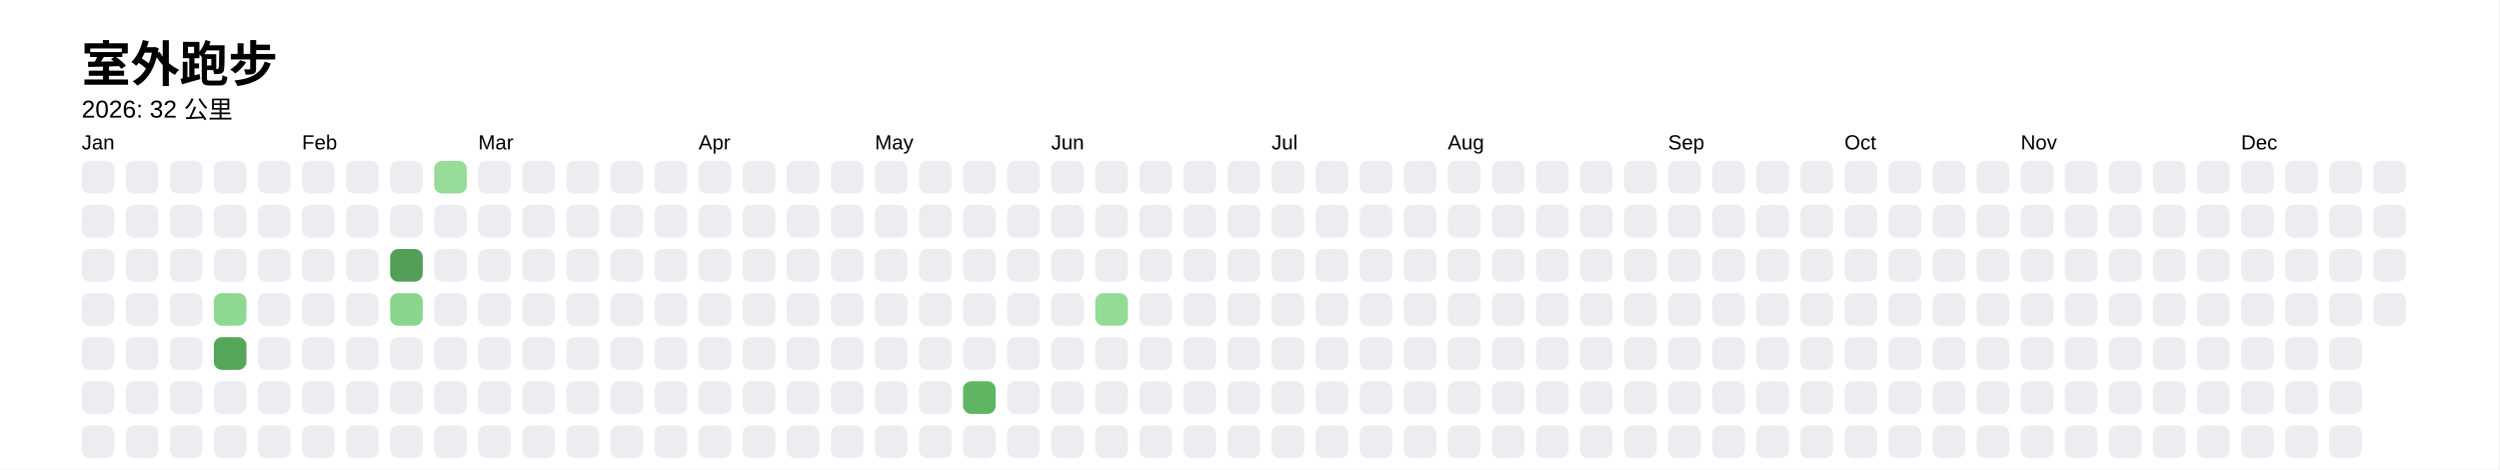
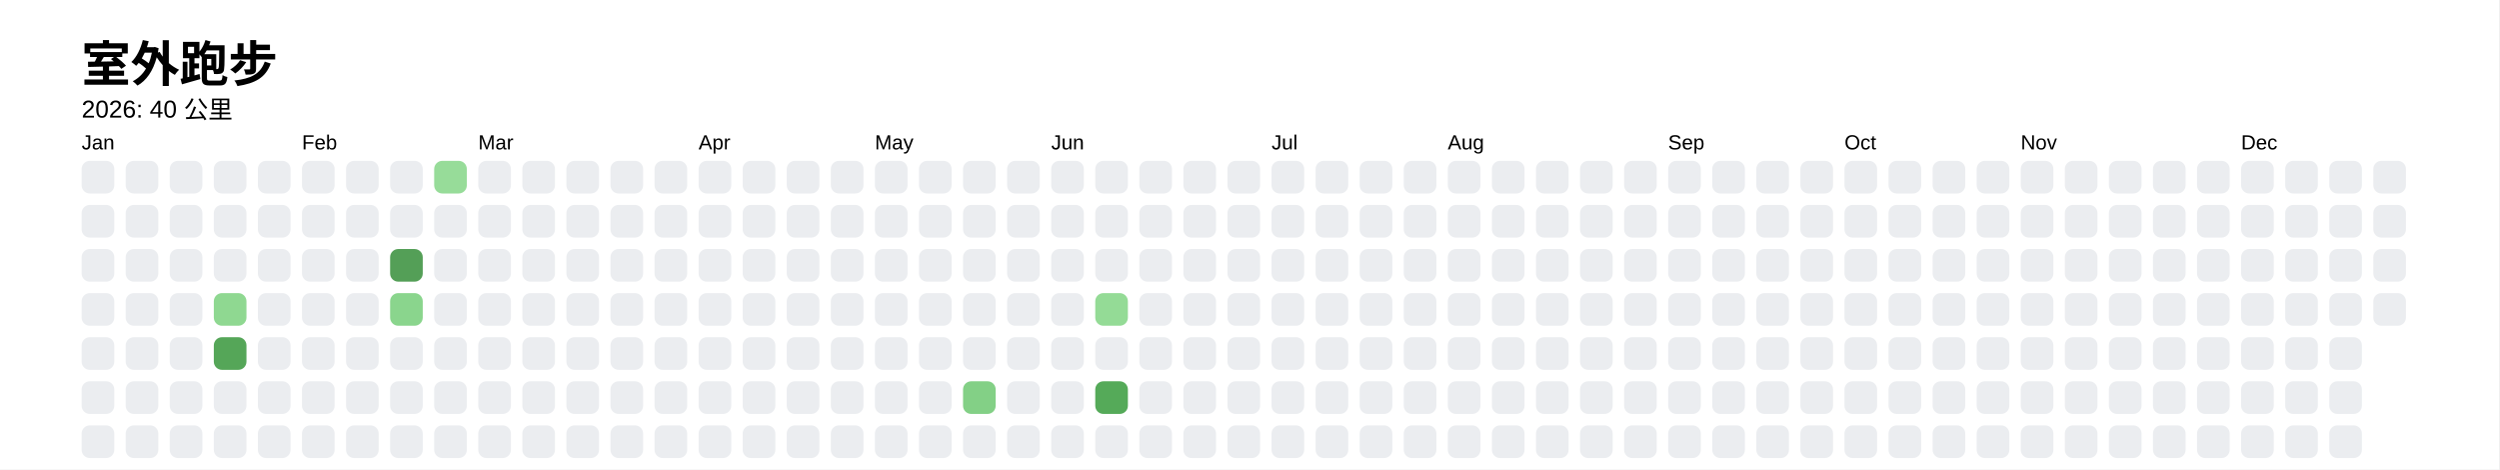
<svg xmlns="http://www.w3.org/2000/svg" baseProfile="full" height="57.5mm" version="1.1" viewBox="0,0,306.2,57.5" width="306.2mm">
  <defs />
  <rect fill="#FFFFFF" height="57.5" width="306.2" x="0" y="0" />
  <text fill="#000000" style="font-size:6px; font-family:Arial; font-weight:bold;" x="10" y="10">室外跑步</text>
-   <text fill="#000000" style="font-size:3px; font-family:Arial;" x="10" y="14.4">2026: 32 公里</text>
+   <text fill="#000000" style="font-size:3px; font-family:Arial;" x="10" y="14.4">2026: 40 公里</text>
  <text fill="#000000" style="font-size:2.5px; font-family:Arial" x="10" y="18.3">Jan</text>
  <rect fill="#EBEDF0" height="4" rx="1" ry="1" width="4" x="10" y="19.7" />
  <rect fill="#EBEDF0" height="4" rx="1" ry="1" width="4" x="10" y="25.1" />
  <rect fill="#EBEDF0" height="4" rx="1" ry="1" width="4" x="10" y="30.5" />
  <rect fill="#EBEDF0" height="4" rx="1" ry="1" width="4" x="10" y="35.9" />
  <rect fill="#EBEDF0" height="4" rx="1" ry="1" width="4" x="10" y="41.3" />
  <rect fill="#EBEDF0" height="4" rx="1" ry="1" width="4" x="10" y="46.7" />
  <rect fill="#EBEDF0" height="4" rx="1" ry="1" width="4" x="10" y="52.1" />
  <rect fill="#EBEDF0" height="4" rx="1" ry="1" width="4" x="15.4" y="19.7" />
  <rect fill="#EBEDF0" height="4" rx="1" ry="1" width="4" x="15.4" y="25.1" />
  <rect fill="#EBEDF0" height="4" rx="1" ry="1" width="4" x="15.4" y="30.5" />
  <rect fill="#EBEDF0" height="4" rx="1" ry="1" width="4" x="15.4" y="35.9" />
  <rect fill="#EBEDF0" height="4" rx="1" ry="1" width="4" x="15.4" y="41.3" />
  <rect fill="#EBEDF0" height="4" rx="1" ry="1" width="4" x="15.4" y="46.7" />
  <rect fill="#EBEDF0" height="4" rx="1" ry="1" width="4" x="15.4" y="52.1" />
  <rect fill="#EBEDF0" height="4" rx="1" ry="1" width="4" x="20.8" y="19.7" />
  <rect fill="#EBEDF0" height="4" rx="1" ry="1" width="4" x="20.8" y="25.1" />
  <rect fill="#EBEDF0" height="4" rx="1" ry="1" width="4" x="20.8" y="30.5" />
  <rect fill="#EBEDF0" height="4" rx="1" ry="1" width="4" x="20.8" y="35.9" />
  <rect fill="#EBEDF0" height="4" rx="1" ry="1" width="4" x="20.8" y="41.3" />
  <rect fill="#EBEDF0" height="4" rx="1" ry="1" width="4" x="20.8" y="46.7" />
  <rect fill="#EBEDF0" height="4" rx="1" ry="1" width="4" x="20.8" y="52.1" />
  <rect fill="#EBEDF0" height="4" rx="1" ry="1" width="4" x="26.2" y="19.7" />
  <rect fill="#EBEDF0" height="4" rx="1" ry="1" width="4" x="26.2" y="25.1" />
  <rect fill="#EBEDF0" height="4" rx="1" ry="1" width="4" x="26.2" y="30.5" />
  <rect fill="#8fd891" height="4" rx="1" ry="1" width="4" x="26.2" y="35.9" />
  <rect fill="#55a658" height="4" rx="1" ry="1" width="4" x="26.2" y="41.3" />
  <rect fill="#EBEDF0" height="4" rx="1" ry="1" width="4" x="26.2" y="46.7" />
  <rect fill="#EBEDF0" height="4" rx="1" ry="1" width="4" x="26.2" y="52.1" />
  <rect fill="#EBEDF0" height="4" rx="1" ry="1" width="4" x="31.6" y="19.7" />
  <rect fill="#EBEDF0" height="4" rx="1" ry="1" width="4" x="31.6" y="25.1" />
  <rect fill="#EBEDF0" height="4" rx="1" ry="1" width="4" x="31.6" y="30.5" />
  <rect fill="#EBEDF0" height="4" rx="1" ry="1" width="4" x="31.6" y="35.9" />
  <rect fill="#EBEDF0" height="4" rx="1" ry="1" width="4" x="31.6" y="41.3" />
  <rect fill="#EBEDF0" height="4" rx="1" ry="1" width="4" x="31.6" y="46.7" />
  <rect fill="#EBEDF0" height="4" rx="1" ry="1" width="4" x="31.6" y="52.1" />
  <text fill="#000000" style="font-size:2.5px; font-family:Arial" x="37.0" y="18.3">Feb</text>
  <rect fill="#EBEDF0" height="4" rx="1" ry="1" width="4" x="37.0" y="19.7" />
  <rect fill="#EBEDF0" height="4" rx="1" ry="1" width="4" x="37.0" y="25.1" />
  <rect fill="#EBEDF0" height="4" rx="1" ry="1" width="4" x="37.0" y="30.5" />
  <rect fill="#EBEDF0" height="4" rx="1" ry="1" width="4" x="37.0" y="35.9" />
  <rect fill="#EBEDF0" height="4" rx="1" ry="1" width="4" x="37.0" y="41.3" />
  <rect fill="#EBEDF0" height="4" rx="1" ry="1" width="4" x="37.0" y="46.7" />
  <rect fill="#EBEDF0" height="4" rx="1" ry="1" width="4" x="37.0" y="52.1" />
  <rect fill="#EBEDF0" height="4" rx="1" ry="1" width="4" x="42.4" y="19.7" />
  <rect fill="#EBEDF0" height="4" rx="1" ry="1" width="4" x="42.4" y="25.1" />
  <rect fill="#EBEDF0" height="4" rx="1" ry="1" width="4" x="42.4" y="30.5" />
  <rect fill="#EBEDF0" height="4" rx="1" ry="1" width="4" x="42.4" y="35.9" />
  <rect fill="#EBEDF0" height="4" rx="1" ry="1" width="4" x="42.4" y="41.3" />
  <rect fill="#EBEDF0" height="4" rx="1" ry="1" width="4" x="42.4" y="46.7" />
  <rect fill="#EBEDF0" height="4" rx="1" ry="1" width="4" x="42.4" y="52.1" />
  <rect fill="#EBEDF0" height="4" rx="1" ry="1" width="4" x="47.8" y="19.7" />
  <rect fill="#EBEDF0" height="4" rx="1" ry="1" width="4" x="47.8" y="25.1" />
  <rect fill="#549F57" height="4" rx="1" ry="1" width="4" x="47.8" y="30.5" />
  <rect fill="#8ad58d" height="4" rx="1" ry="1" width="4" x="47.8" y="35.9" />
  <rect fill="#EBEDF0" height="4" rx="1" ry="1" width="4" x="47.8" y="41.3" />
  <rect fill="#EBEDF0" height="4" rx="1" ry="1" width="4" x="47.8" y="46.7" />
  <rect fill="#EBEDF0" height="4" rx="1" ry="1" width="4" x="47.8" y="52.1" />
  <rect fill="#97dc99" height="4" rx="1" ry="1" width="4" x="53.2" y="19.7" />
  <rect fill="#EBEDF0" height="4" rx="1" ry="1" width="4" x="53.2" y="25.1" />
  <rect fill="#EBEDF0" height="4" rx="1" ry="1" width="4" x="53.2" y="30.5" />
  <rect fill="#EBEDF0" height="4" rx="1" ry="1" width="4" x="53.2" y="35.9" />
  <rect fill="#EBEDF0" height="4" rx="1" ry="1" width="4" x="53.2" y="41.3" />
  <rect fill="#EBEDF0" height="4" rx="1" ry="1" width="4" x="53.2" y="46.7" />
  <rect fill="#EBEDF0" height="4" rx="1" ry="1" width="4" x="53.2" y="52.1" />
  <text fill="#000000" style="font-size:2.5px; font-family:Arial" x="58.6" y="18.3">Mar</text>
  <rect fill="#EBEDF0" height="4" rx="1" ry="1" width="4" x="58.6" y="19.7" />
  <rect fill="#EBEDF0" height="4" rx="1" ry="1" width="4" x="58.6" y="25.1" />
  <rect fill="#EBEDF0" height="4" rx="1" ry="1" width="4" x="58.6" y="30.5" />
  <rect fill="#EBEDF0" height="4" rx="1" ry="1" width="4" x="58.6" y="35.9" />
  <rect fill="#EBEDF0" height="4" rx="1" ry="1" width="4" x="58.6" y="41.3" />
  <rect fill="#EBEDF0" height="4" rx="1" ry="1" width="4" x="58.6" y="46.7" />
  <rect fill="#EBEDF0" height="4" rx="1" ry="1" width="4" x="58.6" y="52.1" />
  <rect fill="#EBEDF0" height="4" rx="1" ry="1" width="4" x="64" y="19.7" />
  <rect fill="#EBEDF0" height="4" rx="1" ry="1" width="4" x="64" y="25.1" />
  <rect fill="#EBEDF0" height="4" rx="1" ry="1" width="4" x="64" y="30.5" />
  <rect fill="#EBEDF0" height="4" rx="1" ry="1" width="4" x="64" y="35.9" />
  <rect fill="#EBEDF0" height="4" rx="1" ry="1" width="4" x="64" y="41.3" />
  <rect fill="#EBEDF0" height="4" rx="1" ry="1" width="4" x="64" y="46.7" />
  <rect fill="#EBEDF0" height="4" rx="1" ry="1" width="4" x="64" y="52.1" />
  <rect fill="#EBEDF0" height="4" rx="1" ry="1" width="4" x="69.4" y="19.7" />
  <rect fill="#EBEDF0" height="4" rx="1" ry="1" width="4" x="69.4" y="25.1" />
  <rect fill="#EBEDF0" height="4" rx="1" ry="1" width="4" x="69.4" y="30.5" />
  <rect fill="#EBEDF0" height="4" rx="1" ry="1" width="4" x="69.4" y="35.9" />
  <rect fill="#EBEDF0" height="4" rx="1" ry="1" width="4" x="69.4" y="41.3" />
  <rect fill="#EBEDF0" height="4" rx="1" ry="1" width="4" x="69.4" y="46.7" />
  <rect fill="#EBEDF0" height="4" rx="1" ry="1" width="4" x="69.4" y="52.1" />
  <rect fill="#EBEDF0" height="4" rx="1" ry="1" width="4" x="74.8" y="19.7" />
  <rect fill="#EBEDF0" height="4" rx="1" ry="1" width="4" x="74.8" y="25.1" />
  <rect fill="#EBEDF0" height="4" rx="1" ry="1" width="4" x="74.8" y="30.5" />
  <rect fill="#EBEDF0" height="4" rx="1" ry="1" width="4" x="74.8" y="35.9" />
  <rect fill="#EBEDF0" height="4" rx="1" ry="1" width="4" x="74.8" y="41.3" />
  <rect fill="#EBEDF0" height="4" rx="1" ry="1" width="4" x="74.8" y="46.7" />
  <rect fill="#EBEDF0" height="4" rx="1" ry="1" width="4" x="74.8" y="52.1" />
  <rect fill="#EBEDF0" height="4" rx="1" ry="1" width="4" x="80.2" y="19.7" />
  <rect fill="#EBEDF0" height="4" rx="1" ry="1" width="4" x="80.2" y="25.1" />
  <rect fill="#EBEDF0" height="4" rx="1" ry="1" width="4" x="80.2" y="30.5" />
  <rect fill="#EBEDF0" height="4" rx="1" ry="1" width="4" x="80.2" y="35.9" />
  <rect fill="#EBEDF0" height="4" rx="1" ry="1" width="4" x="80.2" y="41.3" />
  <rect fill="#EBEDF0" height="4" rx="1" ry="1" width="4" x="80.2" y="46.7" />
  <rect fill="#EBEDF0" height="4" rx="1" ry="1" width="4" x="80.2" y="52.1" />
  <text fill="#000000" style="font-size:2.5px; font-family:Arial" x="85.6" y="18.3">Apr</text>
  <rect fill="#EBEDF0" height="4" rx="1" ry="1" width="4" x="85.6" y="19.7" />
  <rect fill="#EBEDF0" height="4" rx="1" ry="1" width="4" x="85.6" y="25.1" />
  <rect fill="#EBEDF0" height="4" rx="1" ry="1" width="4" x="85.6" y="30.5" />
  <rect fill="#EBEDF0" height="4" rx="1" ry="1" width="4" x="85.6" y="35.9" />
  <rect fill="#EBEDF0" height="4" rx="1" ry="1" width="4" x="85.6" y="41.3" />
  <rect fill="#EBEDF0" height="4" rx="1" ry="1" width="4" x="85.6" y="46.7" />
  <rect fill="#EBEDF0" height="4" rx="1" ry="1" width="4" x="85.6" y="52.1" />
  <rect fill="#EBEDF0" height="4" rx="1" ry="1" width="4" x="91" y="19.7" />
  <rect fill="#EBEDF0" height="4" rx="1" ry="1" width="4" x="91" y="25.1" />
  <rect fill="#EBEDF0" height="4" rx="1" ry="1" width="4" x="91" y="30.5" />
  <rect fill="#EBEDF0" height="4" rx="1" ry="1" width="4" x="91" y="35.9" />
  <rect fill="#EBEDF0" height="4" rx="1" ry="1" width="4" x="91" y="41.3" />
  <rect fill="#EBEDF0" height="4" rx="1" ry="1" width="4" x="91" y="46.7" />
  <rect fill="#EBEDF0" height="4" rx="1" ry="1" width="4" x="91" y="52.1" />
  <rect fill="#EBEDF0" height="4" rx="1" ry="1" width="4" x="96.4" y="19.7" />
  <rect fill="#EBEDF0" height="4" rx="1" ry="1" width="4" x="96.4" y="25.1" />
  <rect fill="#EBEDF0" height="4" rx="1" ry="1" width="4" x="96.4" y="30.5" />
  <rect fill="#EBEDF0" height="4" rx="1" ry="1" width="4" x="96.4" y="35.9" />
  <rect fill="#EBEDF0" height="4" rx="1" ry="1" width="4" x="96.4" y="41.3" />
  <rect fill="#EBEDF0" height="4" rx="1" ry="1" width="4" x="96.4" y="46.7" />
  <rect fill="#EBEDF0" height="4" rx="1" ry="1" width="4" x="96.4" y="52.1" />
  <rect fill="#EBEDF0" height="4" rx="1" ry="1" width="4" x="101.8" y="19.7" />
  <rect fill="#EBEDF0" height="4" rx="1" ry="1" width="4" x="101.8" y="25.1" />
  <rect fill="#EBEDF0" height="4" rx="1" ry="1" width="4" x="101.8" y="30.5" />
  <rect fill="#EBEDF0" height="4" rx="1" ry="1" width="4" x="101.8" y="35.9" />
  <rect fill="#EBEDF0" height="4" rx="1" ry="1" width="4" x="101.8" y="41.3" />
  <rect fill="#EBEDF0" height="4" rx="1" ry="1" width="4" x="101.8" y="46.7" />
  <rect fill="#EBEDF0" height="4" rx="1" ry="1" width="4" x="101.8" y="52.1" />
  <text fill="#000000" style="font-size:2.5px; font-family:Arial" x="107.2" y="18.3">May</text>
  <rect fill="#EBEDF0" height="4" rx="1" ry="1" width="4" x="107.2" y="19.7" />
  <rect fill="#EBEDF0" height="4" rx="1" ry="1" width="4" x="107.2" y="25.1" />
  <rect fill="#EBEDF0" height="4" rx="1" ry="1" width="4" x="107.2" y="30.5" />
  <rect fill="#EBEDF0" height="4" rx="1" ry="1" width="4" x="107.2" y="35.9" />
  <rect fill="#EBEDF0" height="4" rx="1" ry="1" width="4" x="107.2" y="41.3" />
  <rect fill="#EBEDF0" height="4" rx="1" ry="1" width="4" x="107.2" y="46.7" />
  <rect fill="#EBEDF0" height="4" rx="1" ry="1" width="4" x="107.2" y="52.1" />
  <rect fill="#EBEDF0" height="4" rx="1" ry="1" width="4" x="112.6" y="19.7" />
  <rect fill="#EBEDF0" height="4" rx="1" ry="1" width="4" x="112.6" y="25.1" />
  <rect fill="#EBEDF0" height="4" rx="1" ry="1" width="4" x="112.6" y="30.5" />
  <rect fill="#EBEDF0" height="4" rx="1" ry="1" width="4" x="112.6" y="35.9" />
  <rect fill="#EBEDF0" height="4" rx="1" ry="1" width="4" x="112.6" y="41.3" />
  <rect fill="#EBEDF0" height="4" rx="1" ry="1" width="4" x="112.6" y="46.7" />
  <rect fill="#EBEDF0" height="4" rx="1" ry="1" width="4" x="112.6" y="52.1" />
  <rect fill="#EBEDF0" height="4" rx="1" ry="1" width="4" x="118" y="19.7" />
  <rect fill="#EBEDF0" height="4" rx="1" ry="1" width="4" x="118" y="25.1" />
  <rect fill="#EBEDF0" height="4" rx="1" ry="1" width="4" x="118" y="30.5" />
  <rect fill="#EBEDF0" height="4" rx="1" ry="1" width="4" x="118" y="35.9" />
  <rect fill="#EBEDF0" height="4" rx="1" ry="1" width="4" x="118" y="41.3" />
-   <rect fill="#5eb663" height="4" rx="1" ry="1" width="4" x="118" y="46.7" />
+   <rect fill="#83d086" height="4" rx="1" ry="1" width="4" x="118" y="46.7" />
  <rect fill="#EBEDF0" height="4" rx="1" ry="1" width="4" x="118" y="52.1" />
  <rect fill="#EBEDF0" height="4" rx="1" ry="1" width="4" x="123.4" y="19.7" />
  <rect fill="#EBEDF0" height="4" rx="1" ry="1" width="4" x="123.4" y="25.1" />
  <rect fill="#EBEDF0" height="4" rx="1" ry="1" width="4" x="123.4" y="30.5" />
  <rect fill="#EBEDF0" height="4" rx="1" ry="1" width="4" x="123.4" y="35.9" />
  <rect fill="#EBEDF0" height="4" rx="1" ry="1" width="4" x="123.4" y="41.3" />
  <rect fill="#EBEDF0" height="4" rx="1" ry="1" width="4" x="123.4" y="46.7" />
  <rect fill="#EBEDF0" height="4" rx="1" ry="1" width="4" x="123.4" y="52.1" />
  <text fill="#000000" style="font-size:2.5px; font-family:Arial" x="128.8" y="18.3">Jun</text>
  <rect fill="#EBEDF0" height="4" rx="1" ry="1" width="4" x="128.8" y="19.7" />
  <rect fill="#EBEDF0" height="4" rx="1" ry="1" width="4" x="128.8" y="25.1" />
  <rect fill="#EBEDF0" height="4" rx="1" ry="1" width="4" x="128.8" y="30.5" />
  <rect fill="#EBEDF0" height="4" rx="1" ry="1" width="4" x="128.8" y="35.9" />
  <rect fill="#EBEDF0" height="4" rx="1" ry="1" width="4" x="128.8" y="41.3" />
  <rect fill="#EBEDF0" height="4" rx="1" ry="1" width="4" x="128.8" y="46.7" />
  <rect fill="#EBEDF0" height="4" rx="1" ry="1" width="4" x="128.8" y="52.1" />
  <rect fill="#EBEDF0" height="4" rx="1" ry="1" width="4" x="134.2" y="19.7" />
  <rect fill="#EBEDF0" height="4" rx="1" ry="1" width="4" x="134.2" y="25.1" />
  <rect fill="#EBEDF0" height="4" rx="1" ry="1" width="4" x="134.2" y="30.5" />
  <rect fill="#94db96" height="4" rx="1" ry="1" width="4" x="134.2" y="35.9" />
  <rect fill="#EBEDF0" height="4" rx="1" ry="1" width="4" x="134.2" y="41.3" />
-   <rect fill="#EBEDF0" height="4" rx="1" ry="1" width="4" x="134.2" y="46.7" />
+   <rect fill="#55aa59" height="4" rx="1" ry="1" width="4" x="134.2" y="46.7" />
  <rect fill="#EBEDF0" height="4" rx="1" ry="1" width="4" x="134.2" y="52.1" />
  <rect fill="#EBEDF0" height="4" rx="1" ry="1" width="4" x="139.6" y="19.7" />
  <rect fill="#EBEDF0" height="4" rx="1" ry="1" width="4" x="139.6" y="25.1" />
  <rect fill="#EBEDF0" height="4" rx="1" ry="1" width="4" x="139.6" y="30.5" />
  <rect fill="#EBEDF0" height="4" rx="1" ry="1" width="4" x="139.6" y="35.9" />
  <rect fill="#EBEDF0" height="4" rx="1" ry="1" width="4" x="139.6" y="41.3" />
  <rect fill="#EBEDF0" height="4" rx="1" ry="1" width="4" x="139.6" y="46.7" />
  <rect fill="#EBEDF0" height="4" rx="1" ry="1" width="4" x="139.6" y="52.1" />
  <rect fill="#EBEDF0" height="4" rx="1" ry="1" width="4" x="145" y="19.7" />
  <rect fill="#EBEDF0" height="4" rx="1" ry="1" width="4" x="145" y="25.1" />
  <rect fill="#EBEDF0" height="4" rx="1" ry="1" width="4" x="145" y="30.5" />
  <rect fill="#EBEDF0" height="4" rx="1" ry="1" width="4" x="145" y="35.9" />
  <rect fill="#EBEDF0" height="4" rx="1" ry="1" width="4" x="145" y="41.3" />
  <rect fill="#EBEDF0" height="4" rx="1" ry="1" width="4" x="145" y="46.7" />
  <rect fill="#EBEDF0" height="4" rx="1" ry="1" width="4" x="145" y="52.1" />
  <rect fill="#EBEDF0" height="4" rx="1" ry="1" width="4" x="150.4" y="19.7" />
  <rect fill="#EBEDF0" height="4" rx="1" ry="1" width="4" x="150.4" y="25.1" />
  <rect fill="#EBEDF0" height="4" rx="1" ry="1" width="4" x="150.4" y="30.5" />
  <rect fill="#EBEDF0" height="4" rx="1" ry="1" width="4" x="150.4" y="35.9" />
  <rect fill="#EBEDF0" height="4" rx="1" ry="1" width="4" x="150.4" y="41.3" />
  <rect fill="#EBEDF0" height="4" rx="1" ry="1" width="4" x="150.4" y="46.7" />
  <rect fill="#EBEDF0" height="4" rx="1" ry="1" width="4" x="150.4" y="52.1" />
  <text fill="#000000" style="font-size:2.5px; font-family:Arial" x="155.8" y="18.3">Jul</text>
  <rect fill="#EBEDF0" height="4" rx="1" ry="1" width="4" x="155.8" y="19.7" />
  <rect fill="#EBEDF0" height="4" rx="1" ry="1" width="4" x="155.8" y="25.1" />
  <rect fill="#EBEDF0" height="4" rx="1" ry="1" width="4" x="155.8" y="30.5" />
  <rect fill="#EBEDF0" height="4" rx="1" ry="1" width="4" x="155.8" y="35.9" />
  <rect fill="#EBEDF0" height="4" rx="1" ry="1" width="4" x="155.8" y="41.3" />
  <rect fill="#EBEDF0" height="4" rx="1" ry="1" width="4" x="155.8" y="46.7" />
  <rect fill="#EBEDF0" height="4" rx="1" ry="1" width="4" x="155.8" y="52.1" />
  <rect fill="#EBEDF0" height="4" rx="1" ry="1" width="4" x="161.2" y="19.7" />
  <rect fill="#EBEDF0" height="4" rx="1" ry="1" width="4" x="161.2" y="25.1" />
  <rect fill="#EBEDF0" height="4" rx="1" ry="1" width="4" x="161.2" y="30.5" />
  <rect fill="#EBEDF0" height="4" rx="1" ry="1" width="4" x="161.2" y="35.9" />
  <rect fill="#EBEDF0" height="4" rx="1" ry="1" width="4" x="161.2" y="41.3" />
  <rect fill="#EBEDF0" height="4" rx="1" ry="1" width="4" x="161.2" y="46.7" />
  <rect fill="#EBEDF0" height="4" rx="1" ry="1" width="4" x="161.2" y="52.1" />
  <rect fill="#EBEDF0" height="4" rx="1" ry="1" width="4" x="166.6" y="19.7" />
  <rect fill="#EBEDF0" height="4" rx="1" ry="1" width="4" x="166.6" y="25.1" />
  <rect fill="#EBEDF0" height="4" rx="1" ry="1" width="4" x="166.6" y="30.5" />
  <rect fill="#EBEDF0" height="4" rx="1" ry="1" width="4" x="166.6" y="35.9" />
  <rect fill="#EBEDF0" height="4" rx="1" ry="1" width="4" x="166.6" y="41.3" />
  <rect fill="#EBEDF0" height="4" rx="1" ry="1" width="4" x="166.6" y="46.7" />
  <rect fill="#EBEDF0" height="4" rx="1" ry="1" width="4" x="166.6" y="52.1" />
  <rect fill="#EBEDF0" height="4" rx="1" ry="1" width="4" x="172" y="19.7" />
  <rect fill="#EBEDF0" height="4" rx="1" ry="1" width="4" x="172" y="25.1" />
  <rect fill="#EBEDF0" height="4" rx="1" ry="1" width="4" x="172" y="30.5" />
  <rect fill="#EBEDF0" height="4" rx="1" ry="1" width="4" x="172" y="35.9" />
  <rect fill="#EBEDF0" height="4" rx="1" ry="1" width="4" x="172" y="41.3" />
  <rect fill="#EBEDF0" height="4" rx="1" ry="1" width="4" x="172" y="46.7" />
  <rect fill="#EBEDF0" height="4" rx="1" ry="1" width="4" x="172" y="52.1" />
  <text fill="#000000" style="font-size:2.5px; font-family:Arial" x="177.4" y="18.3">Aug</text>
  <rect fill="#EBEDF0" height="4" rx="1" ry="1" width="4" x="177.4" y="19.7" />
  <rect fill="#EBEDF0" height="4" rx="1" ry="1" width="4" x="177.4" y="25.1" />
  <rect fill="#EBEDF0" height="4" rx="1" ry="1" width="4" x="177.4" y="30.5" />
  <rect fill="#EBEDF0" height="4" rx="1" ry="1" width="4" x="177.4" y="35.9" />
  <rect fill="#EBEDF0" height="4" rx="1" ry="1" width="4" x="177.4" y="41.3" />
  <rect fill="#EBEDF0" height="4" rx="1" ry="1" width="4" x="177.4" y="46.7" />
  <rect fill="#EBEDF0" height="4" rx="1" ry="1" width="4" x="177.4" y="52.1" />
  <rect fill="#EBEDF0" height="4" rx="1" ry="1" width="4" x="182.8" y="19.7" />
  <rect fill="#EBEDF0" height="4" rx="1" ry="1" width="4" x="182.8" y="25.1" />
  <rect fill="#EBEDF0" height="4" rx="1" ry="1" width="4" x="182.8" y="30.5" />
  <rect fill="#EBEDF0" height="4" rx="1" ry="1" width="4" x="182.8" y="35.9" />
  <rect fill="#EBEDF0" height="4" rx="1" ry="1" width="4" x="182.8" y="41.3" />
  <rect fill="#EBEDF0" height="4" rx="1" ry="1" width="4" x="182.8" y="46.7" />
  <rect fill="#EBEDF0" height="4" rx="1" ry="1" width="4" x="182.8" y="52.1" />
  <rect fill="#EBEDF0" height="4" rx="1" ry="1" width="4" x="188.2" y="19.7" />
  <rect fill="#EBEDF0" height="4" rx="1" ry="1" width="4" x="188.2" y="25.1" />
  <rect fill="#EBEDF0" height="4" rx="1" ry="1" width="4" x="188.2" y="30.5" />
  <rect fill="#EBEDF0" height="4" rx="1" ry="1" width="4" x="188.2" y="35.9" />
  <rect fill="#EBEDF0" height="4" rx="1" ry="1" width="4" x="188.2" y="41.3" />
  <rect fill="#EBEDF0" height="4" rx="1" ry="1" width="4" x="188.2" y="46.7" />
  <rect fill="#EBEDF0" height="4" rx="1" ry="1" width="4" x="188.2" y="52.1" />
  <rect fill="#EBEDF0" height="4" rx="1" ry="1" width="4" x="193.6" y="19.7" />
  <rect fill="#EBEDF0" height="4" rx="1" ry="1" width="4" x="193.6" y="25.1" />
  <rect fill="#EBEDF0" height="4" rx="1" ry="1" width="4" x="193.6" y="30.5" />
  <rect fill="#EBEDF0" height="4" rx="1" ry="1" width="4" x="193.6" y="35.9" />
  <rect fill="#EBEDF0" height="4" rx="1" ry="1" width="4" x="193.6" y="41.3" />
  <rect fill="#EBEDF0" height="4" rx="1" ry="1" width="4" x="193.6" y="46.7" />
  <rect fill="#EBEDF0" height="4" rx="1" ry="1" width="4" x="193.6" y="52.1" />
  <rect fill="#EBEDF0" height="4" rx="1" ry="1" width="4" x="199" y="19.7" />
  <rect fill="#EBEDF0" height="4" rx="1" ry="1" width="4" x="199" y="25.1" />
  <rect fill="#EBEDF0" height="4" rx="1" ry="1" width="4" x="199" y="30.5" />
  <rect fill="#EBEDF0" height="4" rx="1" ry="1" width="4" x="199" y="35.9" />
  <rect fill="#EBEDF0" height="4" rx="1" ry="1" width="4" x="199" y="41.3" />
  <rect fill="#EBEDF0" height="4" rx="1" ry="1" width="4" x="199" y="46.7" />
  <rect fill="#EBEDF0" height="4" rx="1" ry="1" width="4" x="199" y="52.1" />
  <text fill="#000000" style="font-size:2.5px; font-family:Arial" x="204.4" y="18.3">Sep</text>
  <rect fill="#EBEDF0" height="4" rx="1" ry="1" width="4" x="204.4" y="19.7" />
  <rect fill="#EBEDF0" height="4" rx="1" ry="1" width="4" x="204.4" y="25.1" />
  <rect fill="#EBEDF0" height="4" rx="1" ry="1" width="4" x="204.4" y="30.5" />
  <rect fill="#EBEDF0" height="4" rx="1" ry="1" width="4" x="204.4" y="35.9" />
  <rect fill="#EBEDF0" height="4" rx="1" ry="1" width="4" x="204.4" y="41.3" />
  <rect fill="#EBEDF0" height="4" rx="1" ry="1" width="4" x="204.4" y="46.7" />
  <rect fill="#EBEDF0" height="4" rx="1" ry="1" width="4" x="204.4" y="52.1" />
  <rect fill="#EBEDF0" height="4" rx="1" ry="1" width="4" x="209.8" y="19.7" />
  <rect fill="#EBEDF0" height="4" rx="1" ry="1" width="4" x="209.8" y="25.1" />
  <rect fill="#EBEDF0" height="4" rx="1" ry="1" width="4" x="209.8" y="30.5" />
  <rect fill="#EBEDF0" height="4" rx="1" ry="1" width="4" x="209.8" y="35.9" />
  <rect fill="#EBEDF0" height="4" rx="1" ry="1" width="4" x="209.8" y="41.3" />
  <rect fill="#EBEDF0" height="4" rx="1" ry="1" width="4" x="209.8" y="46.7" />
  <rect fill="#EBEDF0" height="4" rx="1" ry="1" width="4" x="209.8" y="52.1" />
  <rect fill="#EBEDF0" height="4" rx="1" ry="1" width="4" x="215.2" y="19.7" />
  <rect fill="#EBEDF0" height="4" rx="1" ry="1" width="4" x="215.2" y="25.1" />
  <rect fill="#EBEDF0" height="4" rx="1" ry="1" width="4" x="215.2" y="30.5" />
  <rect fill="#EBEDF0" height="4" rx="1" ry="1" width="4" x="215.2" y="35.9" />
  <rect fill="#EBEDF0" height="4" rx="1" ry="1" width="4" x="215.2" y="41.3" />
  <rect fill="#EBEDF0" height="4" rx="1" ry="1" width="4" x="215.2" y="46.7" />
  <rect fill="#EBEDF0" height="4" rx="1" ry="1" width="4" x="215.2" y="52.1" />
  <rect fill="#EBEDF0" height="4" rx="1" ry="1" width="4" x="220.6" y="19.7" />
  <rect fill="#EBEDF0" height="4" rx="1" ry="1" width="4" x="220.6" y="25.1" />
  <rect fill="#EBEDF0" height="4" rx="1" ry="1" width="4" x="220.6" y="30.5" />
  <rect fill="#EBEDF0" height="4" rx="1" ry="1" width="4" x="220.6" y="35.9" />
  <rect fill="#EBEDF0" height="4" rx="1" ry="1" width="4" x="220.6" y="41.3" />
  <rect fill="#EBEDF0" height="4" rx="1" ry="1" width="4" x="220.6" y="46.7" />
  <rect fill="#EBEDF0" height="4" rx="1" ry="1" width="4" x="220.6" y="52.1" />
  <text fill="#000000" style="font-size:2.5px; font-family:Arial" x="226" y="18.3">Oct</text>
  <rect fill="#EBEDF0" height="4" rx="1" ry="1" width="4" x="226" y="19.7" />
  <rect fill="#EBEDF0" height="4" rx="1" ry="1" width="4" x="226" y="25.1" />
  <rect fill="#EBEDF0" height="4" rx="1" ry="1" width="4" x="226" y="30.5" />
  <rect fill="#EBEDF0" height="4" rx="1" ry="1" width="4" x="226" y="35.9" />
  <rect fill="#EBEDF0" height="4" rx="1" ry="1" width="4" x="226" y="41.3" />
  <rect fill="#EBEDF0" height="4" rx="1" ry="1" width="4" x="226" y="46.7" />
  <rect fill="#EBEDF0" height="4" rx="1" ry="1" width="4" x="226" y="52.1" />
  <rect fill="#EBEDF0" height="4" rx="1" ry="1" width="4" x="231.4" y="19.7" />
  <rect fill="#EBEDF0" height="4" rx="1" ry="1" width="4" x="231.4" y="25.1" />
  <rect fill="#EBEDF0" height="4" rx="1" ry="1" width="4" x="231.4" y="30.5" />
  <rect fill="#EBEDF0" height="4" rx="1" ry="1" width="4" x="231.4" y="35.9" />
  <rect fill="#EBEDF0" height="4" rx="1" ry="1" width="4" x="231.4" y="41.3" />
  <rect fill="#EBEDF0" height="4" rx="1" ry="1" width="4" x="231.4" y="46.7" />
  <rect fill="#EBEDF0" height="4" rx="1" ry="1" width="4" x="231.4" y="52.1" />
  <rect fill="#EBEDF0" height="4" rx="1" ry="1" width="4" x="236.8" y="19.7" />
  <rect fill="#EBEDF0" height="4" rx="1" ry="1" width="4" x="236.8" y="25.1" />
  <rect fill="#EBEDF0" height="4" rx="1" ry="1" width="4" x="236.8" y="30.5" />
  <rect fill="#EBEDF0" height="4" rx="1" ry="1" width="4" x="236.8" y="35.9" />
  <rect fill="#EBEDF0" height="4" rx="1" ry="1" width="4" x="236.8" y="41.3" />
  <rect fill="#EBEDF0" height="4" rx="1" ry="1" width="4" x="236.8" y="46.7" />
  <rect fill="#EBEDF0" height="4" rx="1" ry="1" width="4" x="236.8" y="52.1" />
  <rect fill="#EBEDF0" height="4" rx="1" ry="1" width="4" x="242.2" y="19.7" />
  <rect fill="#EBEDF0" height="4" rx="1" ry="1" width="4" x="242.2" y="25.1" />
  <rect fill="#EBEDF0" height="4" rx="1" ry="1" width="4" x="242.2" y="30.5" />
  <rect fill="#EBEDF0" height="4" rx="1" ry="1" width="4" x="242.2" y="35.9" />
  <rect fill="#EBEDF0" height="4" rx="1" ry="1" width="4" x="242.2" y="41.3" />
  <rect fill="#EBEDF0" height="4" rx="1" ry="1" width="4" x="242.2" y="46.7" />
  <rect fill="#EBEDF0" height="4" rx="1" ry="1" width="4" x="242.2" y="52.1" />
  <text fill="#000000" style="font-size:2.5px; font-family:Arial" x="247.6" y="18.3">Nov</text>
  <rect fill="#EBEDF0" height="4" rx="1" ry="1" width="4" x="247.6" y="19.7" />
  <rect fill="#EBEDF0" height="4" rx="1" ry="1" width="4" x="247.6" y="25.1" />
  <rect fill="#EBEDF0" height="4" rx="1" ry="1" width="4" x="247.6" y="30.5" />
  <rect fill="#EBEDF0" height="4" rx="1" ry="1" width="4" x="247.6" y="35.9" />
  <rect fill="#EBEDF0" height="4" rx="1" ry="1" width="4" x="247.6" y="41.3" />
  <rect fill="#EBEDF0" height="4" rx="1" ry="1" width="4" x="247.6" y="46.7" />
  <rect fill="#EBEDF0" height="4" rx="1" ry="1" width="4" x="247.6" y="52.1" />
  <rect fill="#EBEDF0" height="4" rx="1" ry="1" width="4" x="253" y="19.7" />
  <rect fill="#EBEDF0" height="4" rx="1" ry="1" width="4" x="253" y="25.1" />
  <rect fill="#EBEDF0" height="4" rx="1" ry="1" width="4" x="253" y="30.5" />
  <rect fill="#EBEDF0" height="4" rx="1" ry="1" width="4" x="253" y="35.9" />
  <rect fill="#EBEDF0" height="4" rx="1" ry="1" width="4" x="253" y="41.3" />
  <rect fill="#EBEDF0" height="4" rx="1" ry="1" width="4" x="253" y="46.7" />
  <rect fill="#EBEDF0" height="4" rx="1" ry="1" width="4" x="253" y="52.1" />
  <rect fill="#EBEDF0" height="4" rx="1" ry="1" width="4" x="258.4" y="19.7" />
  <rect fill="#EBEDF0" height="4" rx="1" ry="1" width="4" x="258.4" y="25.1" />
  <rect fill="#EBEDF0" height="4" rx="1" ry="1" width="4" x="258.4" y="30.5" />
  <rect fill="#EBEDF0" height="4" rx="1" ry="1" width="4" x="258.4" y="35.9" />
  <rect fill="#EBEDF0" height="4" rx="1" ry="1" width="4" x="258.4" y="41.3" />
  <rect fill="#EBEDF0" height="4" rx="1" ry="1" width="4" x="258.4" y="46.7" />
  <rect fill="#EBEDF0" height="4" rx="1" ry="1" width="4" x="258.4" y="52.1" />
  <rect fill="#EBEDF0" height="4" rx="1" ry="1" width="4" x="263.8" y="19.7" />
  <rect fill="#EBEDF0" height="4" rx="1" ry="1" width="4" x="263.8" y="25.1" />
  <rect fill="#EBEDF0" height="4" rx="1" ry="1" width="4" x="263.8" y="30.5" />
  <rect fill="#EBEDF0" height="4" rx="1" ry="1" width="4" x="263.8" y="35.9" />
  <rect fill="#EBEDF0" height="4" rx="1" ry="1" width="4" x="263.8" y="41.3" />
  <rect fill="#EBEDF0" height="4" rx="1" ry="1" width="4" x="263.8" y="46.7" />
  <rect fill="#EBEDF0" height="4" rx="1" ry="1" width="4" x="263.8" y="52.1" />
  <rect fill="#EBEDF0" height="4" rx="1" ry="1" width="4" x="269.2" y="19.7" />
  <rect fill="#EBEDF0" height="4" rx="1" ry="1" width="4" x="269.2" y="25.1" />
  <rect fill="#EBEDF0" height="4" rx="1" ry="1" width="4" x="269.2" y="30.5" />
  <rect fill="#EBEDF0" height="4" rx="1" ry="1" width="4" x="269.2" y="35.9" />
  <rect fill="#EBEDF0" height="4" rx="1" ry="1" width="4" x="269.2" y="41.3" />
  <rect fill="#EBEDF0" height="4" rx="1" ry="1" width="4" x="269.2" y="46.7" />
  <rect fill="#EBEDF0" height="4" rx="1" ry="1" width="4" x="269.2" y="52.1" />
  <text fill="#000000" style="font-size:2.5px; font-family:Arial" x="274.6" y="18.3">Dec</text>
  <rect fill="#EBEDF0" height="4" rx="1" ry="1" width="4" x="274.6" y="19.7" />
  <rect fill="#EBEDF0" height="4" rx="1" ry="1" width="4" x="274.6" y="25.1" />
  <rect fill="#EBEDF0" height="4" rx="1" ry="1" width="4" x="274.6" y="30.5" />
  <rect fill="#EBEDF0" height="4" rx="1" ry="1" width="4" x="274.6" y="35.9" />
  <rect fill="#EBEDF0" height="4" rx="1" ry="1" width="4" x="274.6" y="41.3" />
  <rect fill="#EBEDF0" height="4" rx="1" ry="1" width="4" x="274.6" y="46.7" />
  <rect fill="#EBEDF0" height="4" rx="1" ry="1" width="4" x="274.6" y="52.1" />
  <rect fill="#EBEDF0" height="4" rx="1" ry="1" width="4" x="280" y="19.7" />
  <rect fill="#EBEDF0" height="4" rx="1" ry="1" width="4" x="280" y="25.1" />
  <rect fill="#EBEDF0" height="4" rx="1" ry="1" width="4" x="280" y="30.5" />
  <rect fill="#EBEDF0" height="4" rx="1" ry="1" width="4" x="280" y="35.9" />
  <rect fill="#EBEDF0" height="4" rx="1" ry="1" width="4" x="280" y="41.3" />
  <rect fill="#EBEDF0" height="4" rx="1" ry="1" width="4" x="280" y="46.7" />
  <rect fill="#EBEDF0" height="4" rx="1" ry="1" width="4" x="280" y="52.1" />
  <rect fill="#EBEDF0" height="4" rx="1" ry="1" width="4" x="285.4" y="19.7" />
  <rect fill="#EBEDF0" height="4" rx="1" ry="1" width="4" x="285.4" y="25.1" />
  <rect fill="#EBEDF0" height="4" rx="1" ry="1" width="4" x="285.4" y="30.5" />
  <rect fill="#EBEDF0" height="4" rx="1" ry="1" width="4" x="285.4" y="35.9" />
  <rect fill="#EBEDF0" height="4" rx="1" ry="1" width="4" x="285.4" y="41.3" />
  <rect fill="#EBEDF0" height="4" rx="1" ry="1" width="4" x="285.4" y="46.7" />
  <rect fill="#EBEDF0" height="4" rx="1" ry="1" width="4" x="285.4" y="52.1" />
  <rect fill="#EBEDF0" height="4" rx="1" ry="1" width="4" x="290.8" y="19.7" />
  <rect fill="#EBEDF0" height="4" rx="1" ry="1" width="4" x="290.8" y="25.1" />
  <rect fill="#EBEDF0" height="4" rx="1" ry="1" width="4" x="290.8" y="30.5" />
  <rect fill="#EBEDF0" height="4" rx="1" ry="1" width="4" x="290.8" y="35.9" />
</svg>
